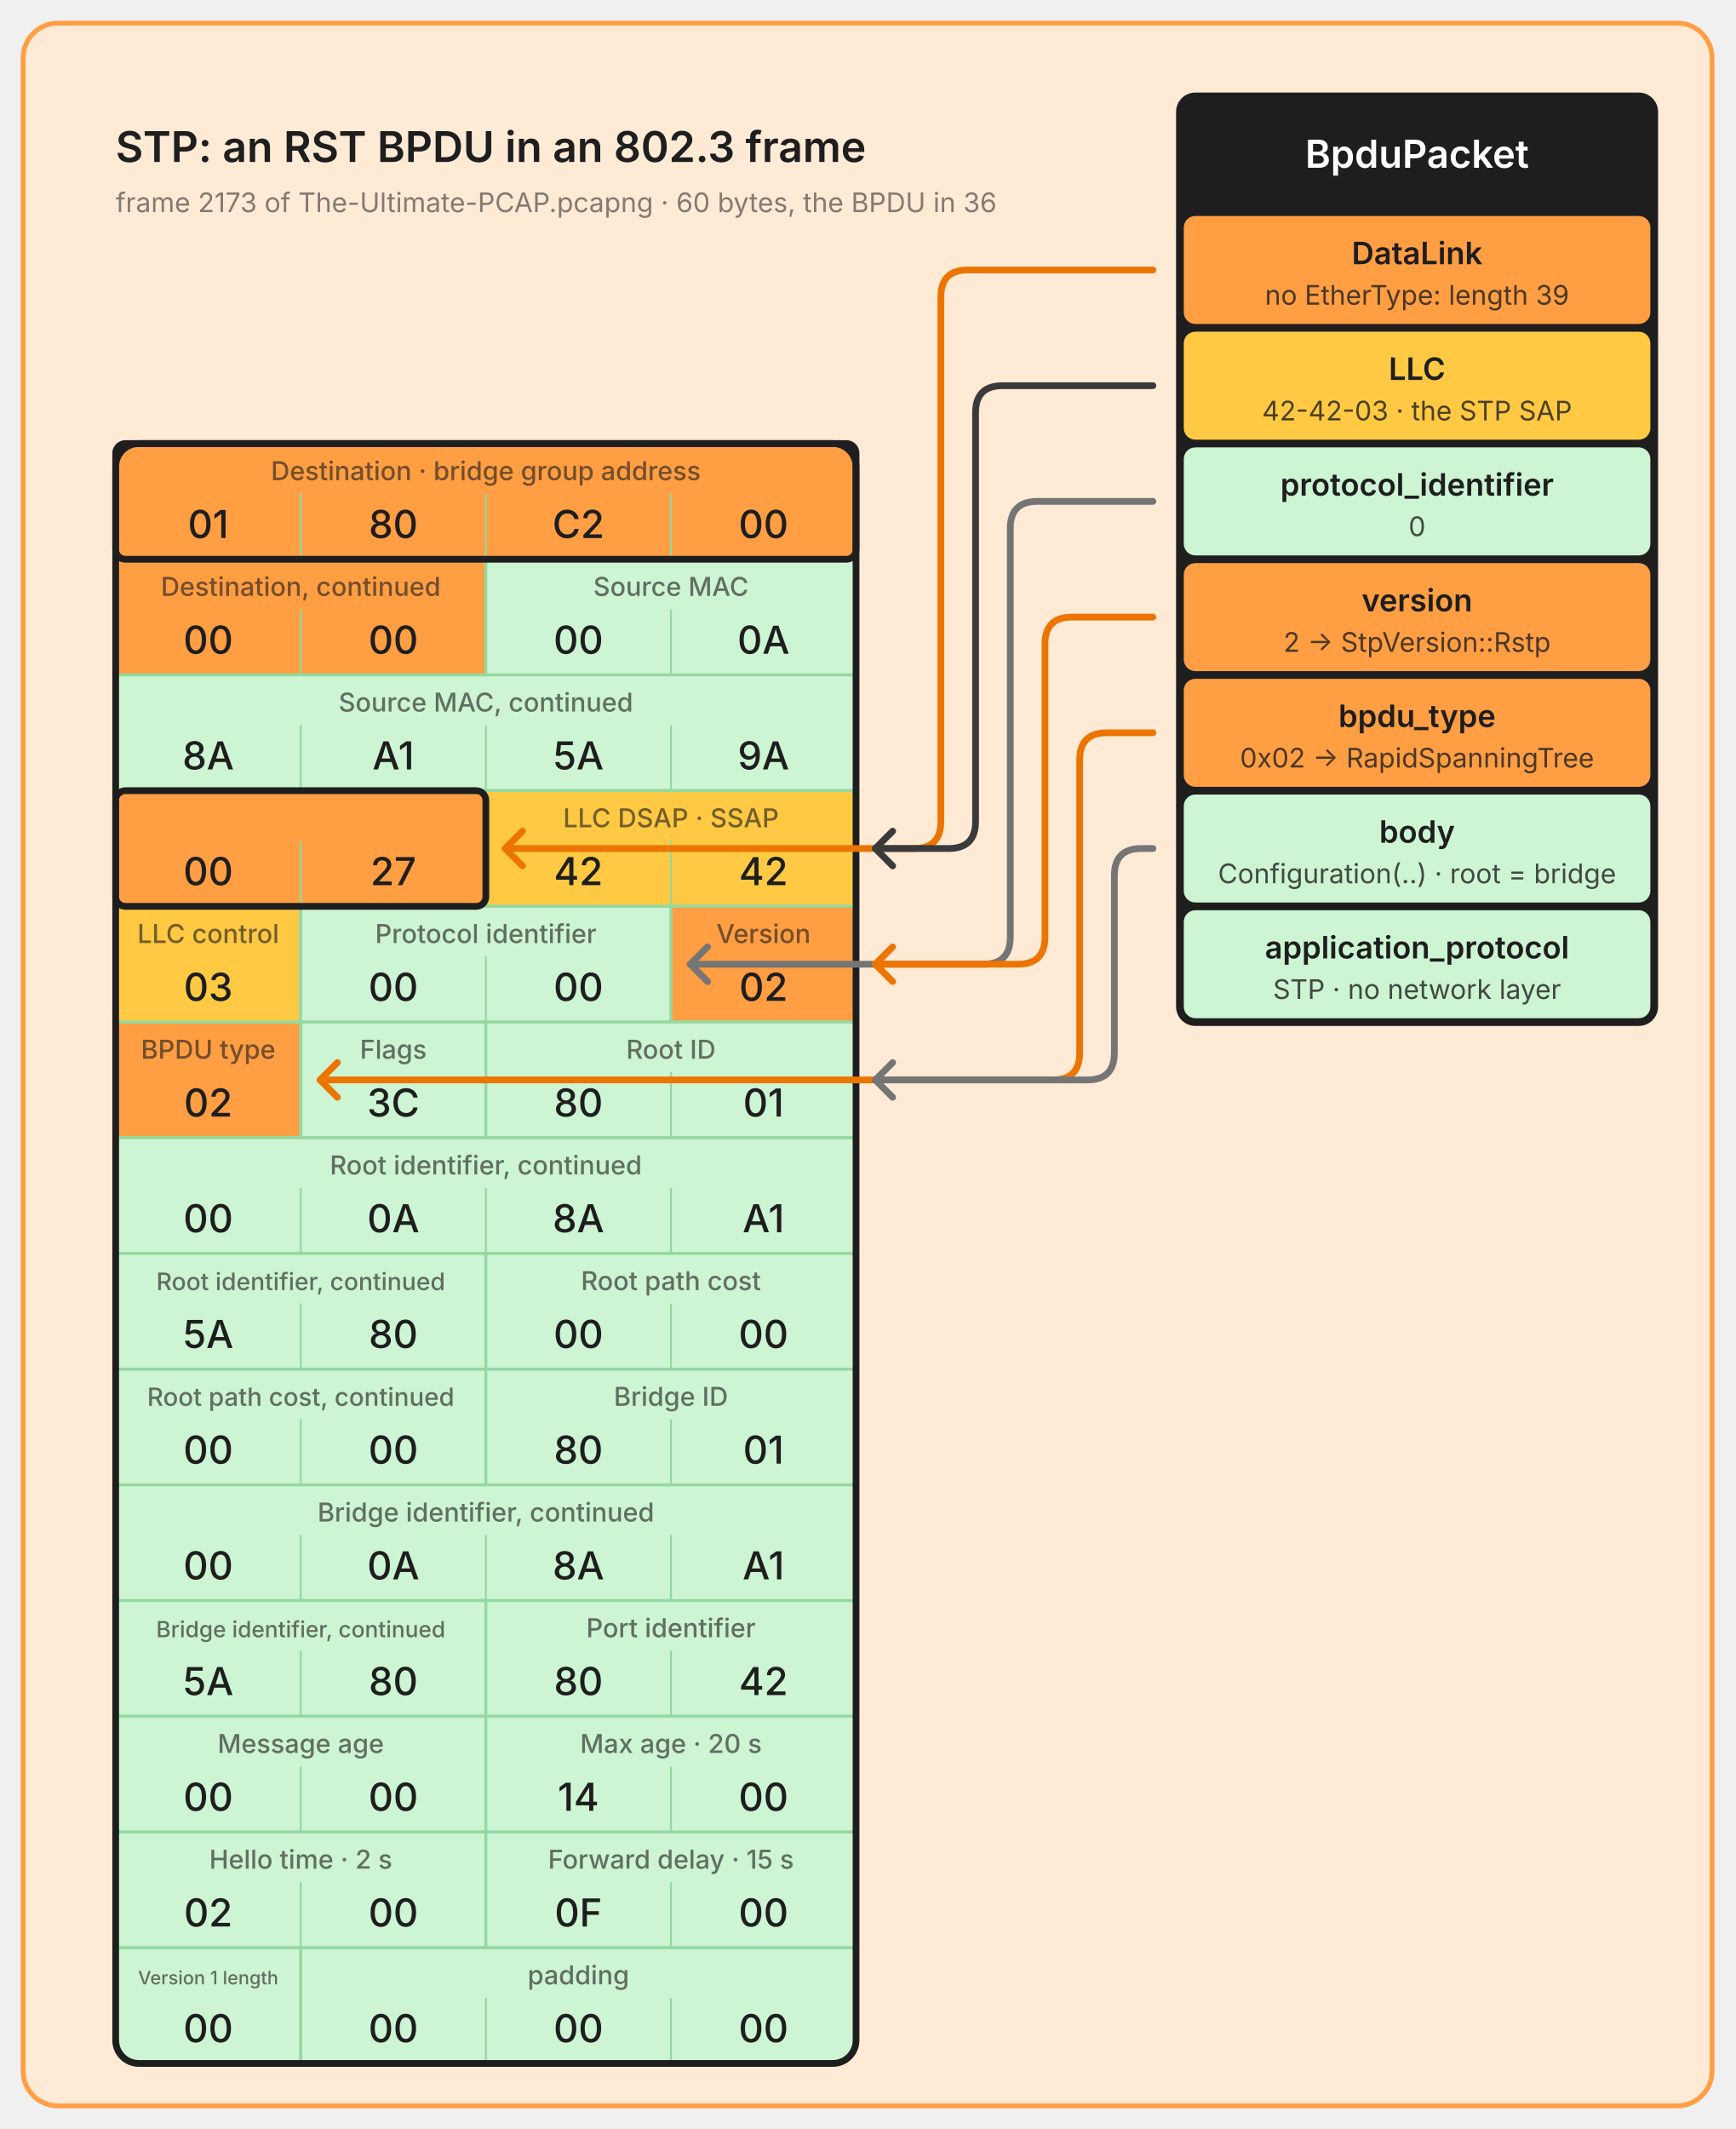
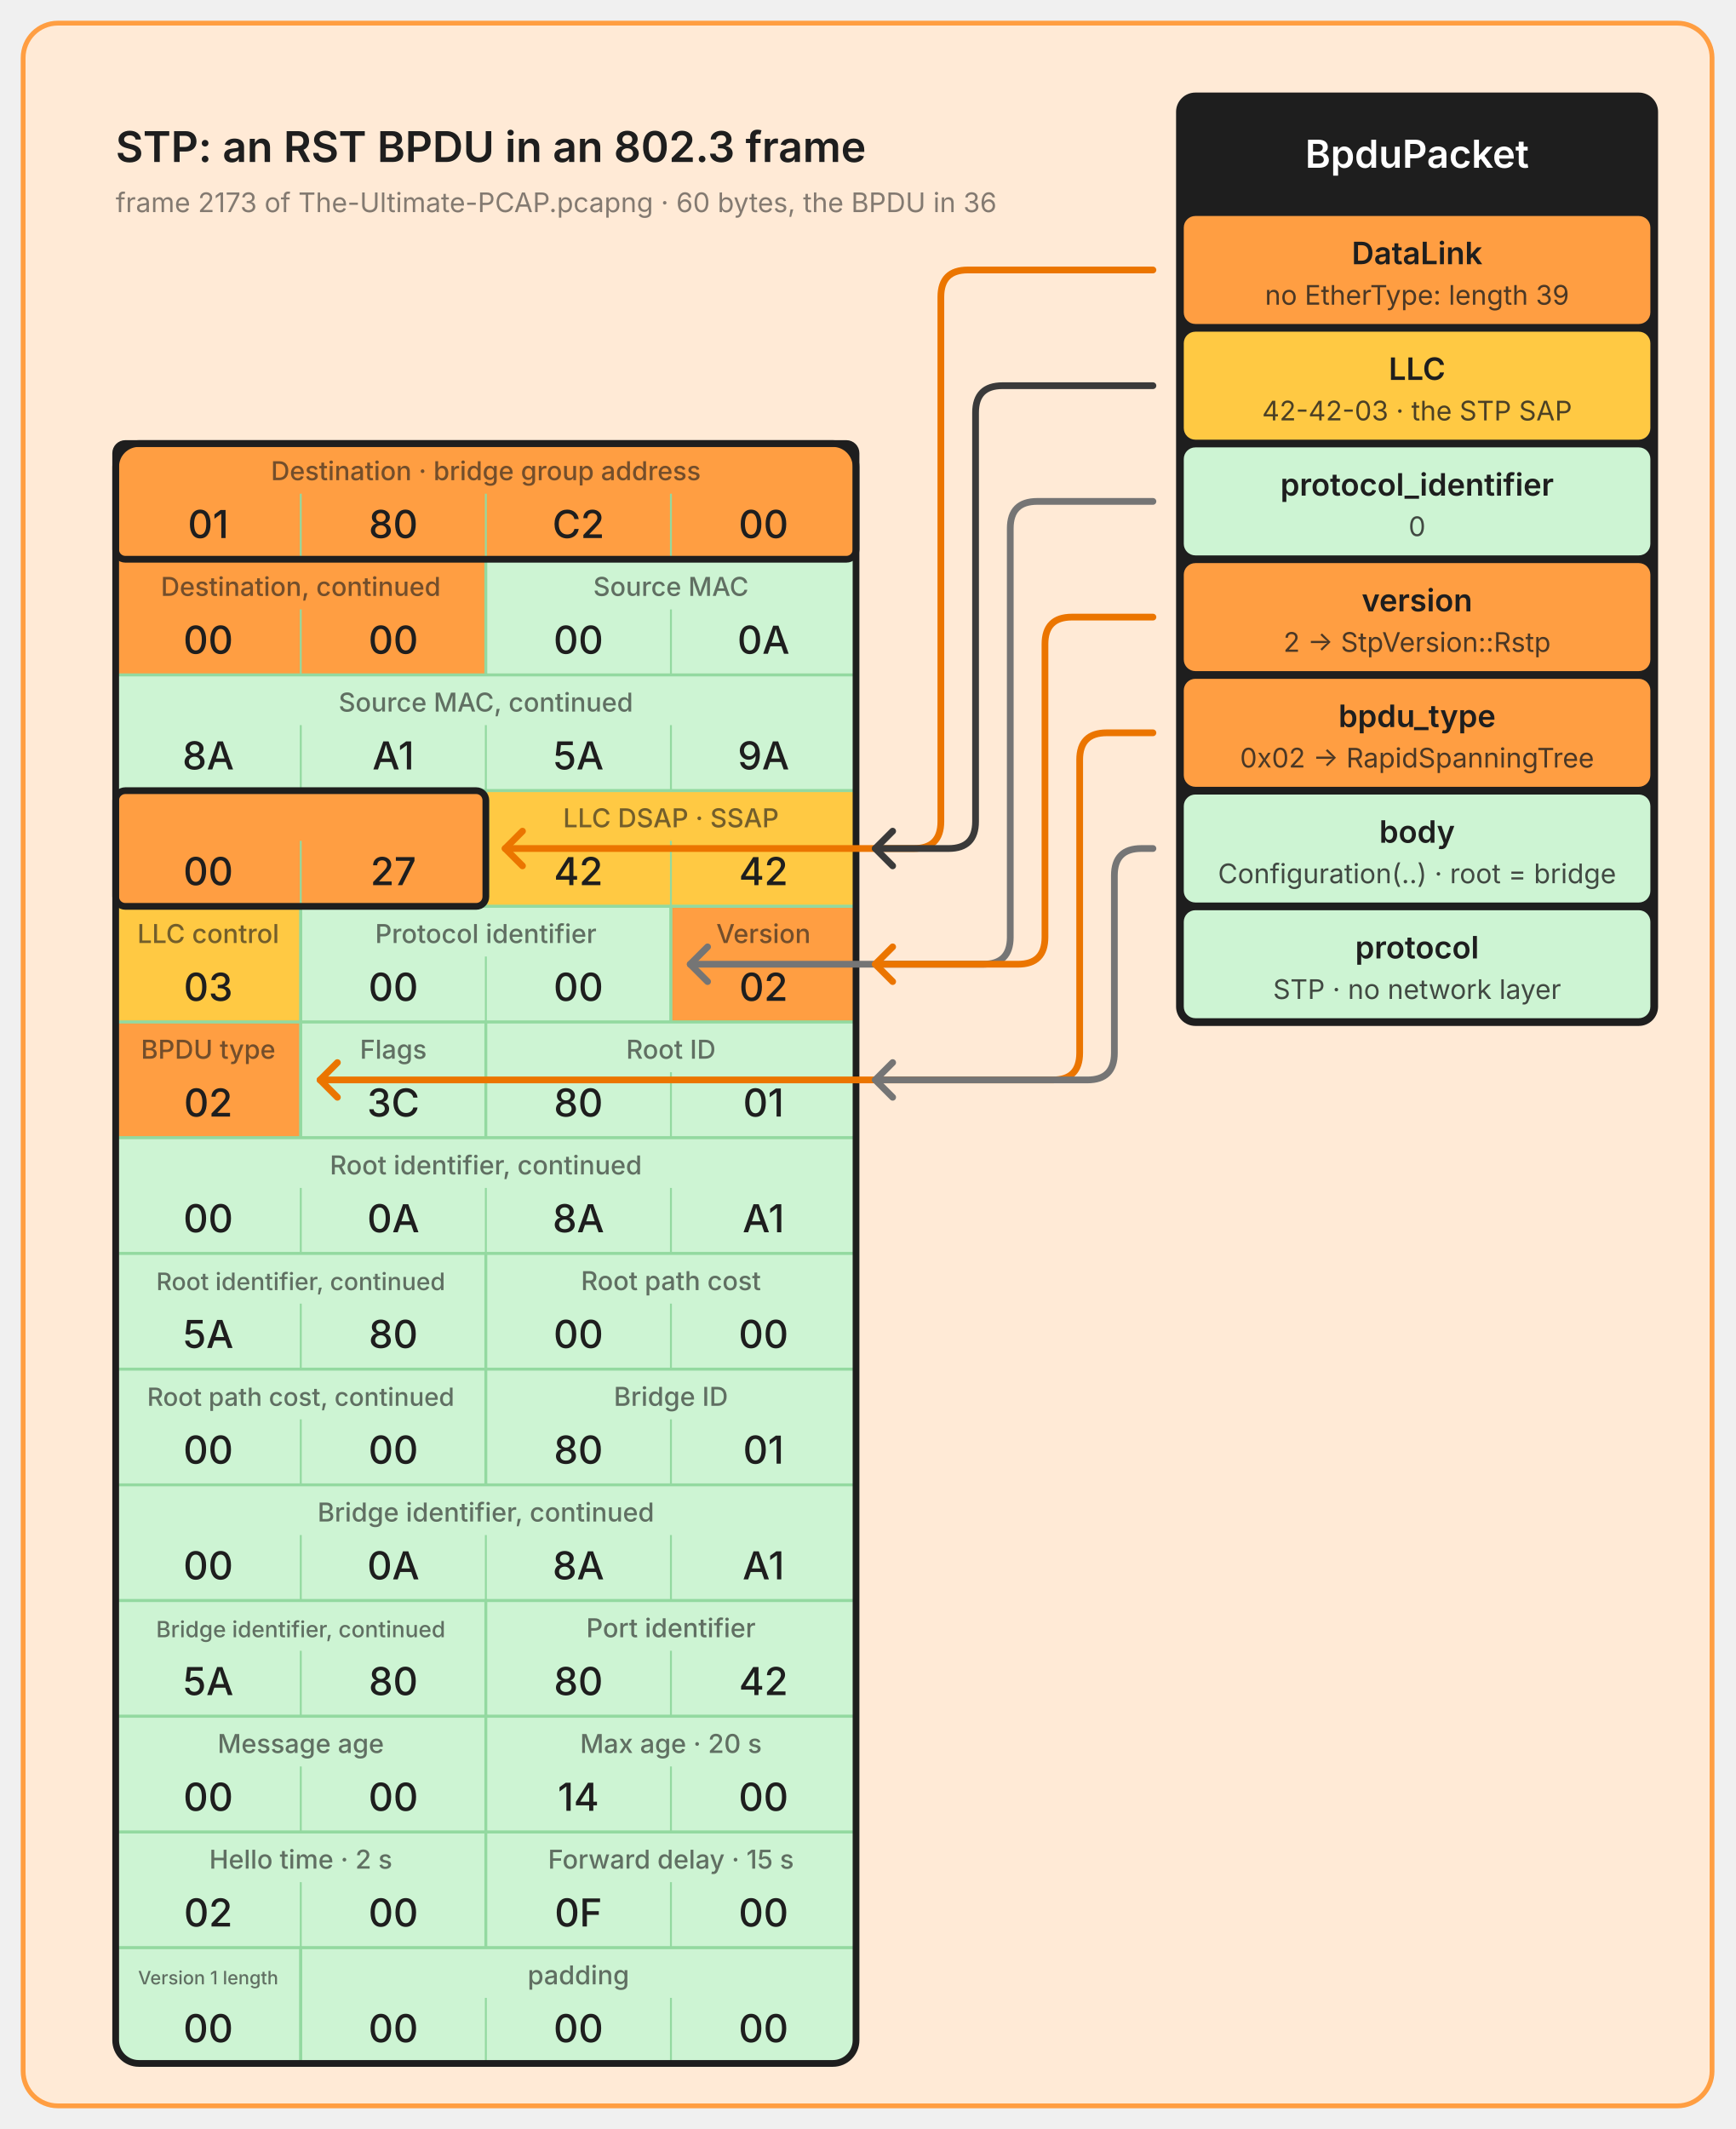
<svg xmlns="http://www.w3.org/2000/svg" viewBox="0 0 900 1104" width="900" height="1104" role="img" aria-labelledby="t d">
  <rect x="12" y="12" width="876" height="1080" rx="18" fill="#FFEAD6" stroke="#FF9E42" stroke-width="2.5" />
  <text x="60" y="84" font-family="Inter, ui-sans-serif, system-ui, -apple-system, 'Segoe UI', Roboto, Helvetica, Arial, sans-serif" font-size="22" font-weight="600" fill="#1E1E1E" text-anchor="start">STP: an RST BPDU in an 802.3 frame</text>
  <text x="60" y="110" font-family="Inter, ui-sans-serif, system-ui, -apple-system, 'Segoe UI', Roboto, Helvetica, Arial, sans-serif" font-size="14" font-weight="400" fill="#1E1E1E" fill-opacity="0.55" text-anchor="start">frame 2173 of The-Ultimate-PCAP.pcapng · 60 bytes, the BPDU in 36</text>
  <clipPath id="g">
    <rect x="60" y="230" width="384" height="840" rx="12" />
  </clipPath>
  <g clip-path="url(#g)">
    <rect x="60" y="230" width="384" height="60" fill="#FF9E42" stroke="#93D9A0" stroke-width="1.5" />
    <line x1="156" y1="256" x2="156" y2="290" stroke="#93D9A0" stroke-width="1" />
    <line x1="252" y1="256" x2="252" y2="290" stroke="#93D9A0" stroke-width="1" />
    <line x1="348" y1="256" x2="348" y2="290" stroke="#93D9A0" stroke-width="1" />
    <text x="252.0" y="249" font-family="Inter, ui-sans-serif, system-ui, -apple-system, 'Segoe UI', Roboto, Helvetica, Arial, sans-serif" font-size="13.5" font-weight="500" fill="#1E1E1E" fill-opacity="0.62" text-anchor="middle">Destination · bridge group address</text>
    <text x="108.0" y="279" font-family="Inter, ui-sans-serif, system-ui, -apple-system, 'Segoe UI', Roboto, Helvetica, Arial, sans-serif" font-size="20" font-weight="500" fill="#1E1E1E" text-anchor="middle">01</text>
    <text x="204.0" y="279" font-family="Inter, ui-sans-serif, system-ui, -apple-system, 'Segoe UI', Roboto, Helvetica, Arial, sans-serif" font-size="20" font-weight="500" fill="#1E1E1E" text-anchor="middle">80</text>
    <text x="300.0" y="279" font-family="Inter, ui-sans-serif, system-ui, -apple-system, 'Segoe UI', Roboto, Helvetica, Arial, sans-serif" font-size="20" font-weight="500" fill="#1E1E1E" text-anchor="middle">C2</text>
    <text x="396.0" y="279" font-family="Inter, ui-sans-serif, system-ui, -apple-system, 'Segoe UI', Roboto, Helvetica, Arial, sans-serif" font-size="20" font-weight="500" fill="#1E1E1E" text-anchor="middle">00</text>
    <rect x="60" y="290" width="192" height="60" fill="#FF9E42" stroke="#93D9A0" stroke-width="1.5" />
    <line x1="156" y1="316" x2="156" y2="350" stroke="#93D9A0" stroke-width="1" />
    <text x="156.0" y="309" font-family="Inter, ui-sans-serif, system-ui, -apple-system, 'Segoe UI', Roboto, Helvetica, Arial, sans-serif" font-size="13.5" font-weight="500" fill="#1E1E1E" fill-opacity="0.62" text-anchor="middle">Destination, continued</text>
    <text x="108.0" y="339" font-family="Inter, ui-sans-serif, system-ui, -apple-system, 'Segoe UI', Roboto, Helvetica, Arial, sans-serif" font-size="20" font-weight="500" fill="#1E1E1E" text-anchor="middle">00</text>
    <text x="204.0" y="339" font-family="Inter, ui-sans-serif, system-ui, -apple-system, 'Segoe UI', Roboto, Helvetica, Arial, sans-serif" font-size="20" font-weight="500" fill="#1E1E1E" text-anchor="middle">00</text>
    <rect x="252" y="290" width="192" height="60" fill="#CDF4D3" stroke="#93D9A0" stroke-width="1.5" />
    <line x1="348" y1="316" x2="348" y2="350" stroke="#93D9A0" stroke-width="1" />
    <text x="348.0" y="309" font-family="Inter, ui-sans-serif, system-ui, -apple-system, 'Segoe UI', Roboto, Helvetica, Arial, sans-serif" font-size="13.5" font-weight="500" fill="#1E1E1E" fill-opacity="0.62" text-anchor="middle">Source MAC</text>
    <text x="300.0" y="339" font-family="Inter, ui-sans-serif, system-ui, -apple-system, 'Segoe UI', Roboto, Helvetica, Arial, sans-serif" font-size="20" font-weight="500" fill="#1E1E1E" text-anchor="middle">00</text>
    <text x="396.0" y="339" font-family="Inter, ui-sans-serif, system-ui, -apple-system, 'Segoe UI', Roboto, Helvetica, Arial, sans-serif" font-size="20" font-weight="500" fill="#1E1E1E" text-anchor="middle">0A</text>
    <rect x="60" y="350" width="384" height="60" fill="#CDF4D3" stroke="#93D9A0" stroke-width="1.5" />
    <line x1="156" y1="376" x2="156" y2="410" stroke="#93D9A0" stroke-width="1" />
    <line x1="252" y1="376" x2="252" y2="410" stroke="#93D9A0" stroke-width="1" />
    <line x1="348" y1="376" x2="348" y2="410" stroke="#93D9A0" stroke-width="1" />
    <text x="252.0" y="369" font-family="Inter, ui-sans-serif, system-ui, -apple-system, 'Segoe UI', Roboto, Helvetica, Arial, sans-serif" font-size="13.5" font-weight="500" fill="#1E1E1E" fill-opacity="0.62" text-anchor="middle">Source MAC, continued</text>
    <text x="108.0" y="399" font-family="Inter, ui-sans-serif, system-ui, -apple-system, 'Segoe UI', Roboto, Helvetica, Arial, sans-serif" font-size="20" font-weight="500" fill="#1E1E1E" text-anchor="middle">8A</text>
    <text x="204.0" y="399" font-family="Inter, ui-sans-serif, system-ui, -apple-system, 'Segoe UI', Roboto, Helvetica, Arial, sans-serif" font-size="20" font-weight="500" fill="#1E1E1E" text-anchor="middle">A1</text>
    <text x="300.0" y="399" font-family="Inter, ui-sans-serif, system-ui, -apple-system, 'Segoe UI', Roboto, Helvetica, Arial, sans-serif" font-size="20" font-weight="500" fill="#1E1E1E" text-anchor="middle">5A</text>
    <text x="396.0" y="399" font-family="Inter, ui-sans-serif, system-ui, -apple-system, 'Segoe UI', Roboto, Helvetica, Arial, sans-serif" font-size="20" font-weight="500" fill="#1E1E1E" text-anchor="middle">9A</text>
    <rect x="60" y="410" width="192" height="60" fill="#FF9E42" stroke="#93D9A0" stroke-width="1.5" />
    <line x1="156" y1="436" x2="156" y2="470" stroke="#93D9A0" stroke-width="1" />
    <text x="108.0" y="459" font-family="Inter, ui-sans-serif, system-ui, -apple-system, 'Segoe UI', Roboto, Helvetica, Arial, sans-serif" font-size="20" font-weight="500" fill="#1E1E1E" text-anchor="middle">00</text>
    <text x="204.0" y="459" font-family="Inter, ui-sans-serif, system-ui, -apple-system, 'Segoe UI', Roboto, Helvetica, Arial, sans-serif" font-size="20" font-weight="500" fill="#1E1E1E" text-anchor="middle">27</text>
    <rect x="252" y="410" width="192" height="60" fill="#FFC943" stroke="#93D9A0" stroke-width="1.5" />
    <line x1="348" y1="436" x2="348" y2="470" stroke="#93D9A0" stroke-width="1" />
    <text x="348.0" y="429" font-family="Inter, ui-sans-serif, system-ui, -apple-system, 'Segoe UI', Roboto, Helvetica, Arial, sans-serif" font-size="13.5" font-weight="500" fill="#1E1E1E" fill-opacity="0.62" text-anchor="middle">LLC DSAP · SSAP</text>
    <text x="300.0" y="459" font-family="Inter, ui-sans-serif, system-ui, -apple-system, 'Segoe UI', Roboto, Helvetica, Arial, sans-serif" font-size="20" font-weight="500" fill="#1E1E1E" text-anchor="middle">42</text>
    <text x="396.0" y="459" font-family="Inter, ui-sans-serif, system-ui, -apple-system, 'Segoe UI', Roboto, Helvetica, Arial, sans-serif" font-size="20" font-weight="500" fill="#1E1E1E" text-anchor="middle">42</text>
    <rect x="60" y="470" width="96" height="60" fill="#FFC943" stroke="#93D9A0" stroke-width="1.5" />
    <text x="108.0" y="489" font-family="Inter, ui-sans-serif, system-ui, -apple-system, 'Segoe UI', Roboto, Helvetica, Arial, sans-serif" font-size="13.5" font-weight="500" fill="#1E1E1E" fill-opacity="0.62" text-anchor="middle">LLC control</text>
    <text x="108.0" y="519" font-family="Inter, ui-sans-serif, system-ui, -apple-system, 'Segoe UI', Roboto, Helvetica, Arial, sans-serif" font-size="20" font-weight="500" fill="#1E1E1E" text-anchor="middle">03</text>
    <rect x="156" y="470" width="192" height="60" fill="#CDF4D3" stroke="#93D9A0" stroke-width="1.5" />
    <line x1="252" y1="496" x2="252" y2="530" stroke="#93D9A0" stroke-width="1" />
    <text x="252.0" y="489" font-family="Inter, ui-sans-serif, system-ui, -apple-system, 'Segoe UI', Roboto, Helvetica, Arial, sans-serif" font-size="13.5" font-weight="500" fill="#1E1E1E" fill-opacity="0.62" text-anchor="middle">Protocol identifier</text>
    <text x="204.0" y="519" font-family="Inter, ui-sans-serif, system-ui, -apple-system, 'Segoe UI', Roboto, Helvetica, Arial, sans-serif" font-size="20" font-weight="500" fill="#1E1E1E" text-anchor="middle">00</text>
    <text x="300.0" y="519" font-family="Inter, ui-sans-serif, system-ui, -apple-system, 'Segoe UI', Roboto, Helvetica, Arial, sans-serif" font-size="20" font-weight="500" fill="#1E1E1E" text-anchor="middle">00</text>
    <rect x="348" y="470" width="96" height="60" fill="#FF9E42" stroke="#93D9A0" stroke-width="1.5" />
    <text x="396.0" y="489" font-family="Inter, ui-sans-serif, system-ui, -apple-system, 'Segoe UI', Roboto, Helvetica, Arial, sans-serif" font-size="13.5" font-weight="500" fill="#1E1E1E" fill-opacity="0.62" text-anchor="middle">Version</text>
    <text x="396.0" y="519" font-family="Inter, ui-sans-serif, system-ui, -apple-system, 'Segoe UI', Roboto, Helvetica, Arial, sans-serif" font-size="20" font-weight="500" fill="#1E1E1E" text-anchor="middle">02</text>
    <rect x="60" y="530" width="96" height="60" fill="#FF9E42" stroke="#93D9A0" stroke-width="1.5" />
    <text x="108.0" y="549" font-family="Inter, ui-sans-serif, system-ui, -apple-system, 'Segoe UI', Roboto, Helvetica, Arial, sans-serif" font-size="13.5" font-weight="500" fill="#1E1E1E" fill-opacity="0.62" text-anchor="middle">BPDU type</text>
    <text x="108.0" y="579" font-family="Inter, ui-sans-serif, system-ui, -apple-system, 'Segoe UI', Roboto, Helvetica, Arial, sans-serif" font-size="20" font-weight="500" fill="#1E1E1E" text-anchor="middle">02</text>
    <rect x="156" y="530" width="96" height="60" fill="#CDF4D3" stroke="#93D9A0" stroke-width="1.5" />
    <text x="204.0" y="549" font-family="Inter, ui-sans-serif, system-ui, -apple-system, 'Segoe UI', Roboto, Helvetica, Arial, sans-serif" font-size="13.5" font-weight="500" fill="#1E1E1E" fill-opacity="0.62" text-anchor="middle">Flags</text>
    <text x="204.0" y="579" font-family="Inter, ui-sans-serif, system-ui, -apple-system, 'Segoe UI', Roboto, Helvetica, Arial, sans-serif" font-size="20" font-weight="500" fill="#1E1E1E" text-anchor="middle">3C</text>
    <rect x="252" y="530" width="192" height="60" fill="#CDF4D3" stroke="#93D9A0" stroke-width="1.5" />
    <line x1="348" y1="556" x2="348" y2="590" stroke="#93D9A0" stroke-width="1" />
    <text x="348.0" y="549" font-family="Inter, ui-sans-serif, system-ui, -apple-system, 'Segoe UI', Roboto, Helvetica, Arial, sans-serif" font-size="13.5" font-weight="500" fill="#1E1E1E" fill-opacity="0.62" text-anchor="middle">Root ID</text>
    <text x="300.0" y="579" font-family="Inter, ui-sans-serif, system-ui, -apple-system, 'Segoe UI', Roboto, Helvetica, Arial, sans-serif" font-size="20" font-weight="500" fill="#1E1E1E" text-anchor="middle">80</text>
    <text x="396.0" y="579" font-family="Inter, ui-sans-serif, system-ui, -apple-system, 'Segoe UI', Roboto, Helvetica, Arial, sans-serif" font-size="20" font-weight="500" fill="#1E1E1E" text-anchor="middle">01</text>
    <rect x="60" y="590" width="384" height="60" fill="#CDF4D3" stroke="#93D9A0" stroke-width="1.5" />
    <line x1="156" y1="616" x2="156" y2="650" stroke="#93D9A0" stroke-width="1" />
    <line x1="252" y1="616" x2="252" y2="650" stroke="#93D9A0" stroke-width="1" />
    <line x1="348" y1="616" x2="348" y2="650" stroke="#93D9A0" stroke-width="1" />
    <text x="252.0" y="609" font-family="Inter, ui-sans-serif, system-ui, -apple-system, 'Segoe UI', Roboto, Helvetica, Arial, sans-serif" font-size="13.5" font-weight="500" fill="#1E1E1E" fill-opacity="0.62" text-anchor="middle">Root identifier, continued</text>
    <text x="108.0" y="639" font-family="Inter, ui-sans-serif, system-ui, -apple-system, 'Segoe UI', Roboto, Helvetica, Arial, sans-serif" font-size="20" font-weight="500" fill="#1E1E1E" text-anchor="middle">00</text>
    <text x="204.0" y="639" font-family="Inter, ui-sans-serif, system-ui, -apple-system, 'Segoe UI', Roboto, Helvetica, Arial, sans-serif" font-size="20" font-weight="500" fill="#1E1E1E" text-anchor="middle">0A</text>
    <text x="300.0" y="639" font-family="Inter, ui-sans-serif, system-ui, -apple-system, 'Segoe UI', Roboto, Helvetica, Arial, sans-serif" font-size="20" font-weight="500" fill="#1E1E1E" text-anchor="middle">8A</text>
    <text x="396.0" y="639" font-family="Inter, ui-sans-serif, system-ui, -apple-system, 'Segoe UI', Roboto, Helvetica, Arial, sans-serif" font-size="20" font-weight="500" fill="#1E1E1E" text-anchor="middle">A1</text>
    <rect x="60" y="650" width="192" height="60" fill="#CDF4D3" stroke="#93D9A0" stroke-width="1.5" />
    <line x1="156" y1="676" x2="156" y2="710" stroke="#93D9A0" stroke-width="1" />
    <text x="156.0" y="669" font-family="Inter, ui-sans-serif, system-ui, -apple-system, 'Segoe UI', Roboto, Helvetica, Arial, sans-serif" font-size="12.5" font-weight="500" fill="#1E1E1E" fill-opacity="0.62" text-anchor="middle">Root identifier, continued</text>
    <text x="108.0" y="699" font-family="Inter, ui-sans-serif, system-ui, -apple-system, 'Segoe UI', Roboto, Helvetica, Arial, sans-serif" font-size="20" font-weight="500" fill="#1E1E1E" text-anchor="middle">5A</text>
    <text x="204.0" y="699" font-family="Inter, ui-sans-serif, system-ui, -apple-system, 'Segoe UI', Roboto, Helvetica, Arial, sans-serif" font-size="20" font-weight="500" fill="#1E1E1E" text-anchor="middle">80</text>
    <rect x="252" y="650" width="192" height="60" fill="#CDF4D3" stroke="#93D9A0" stroke-width="1.5" />
    <line x1="348" y1="676" x2="348" y2="710" stroke="#93D9A0" stroke-width="1" />
    <text x="348.0" y="669" font-family="Inter, ui-sans-serif, system-ui, -apple-system, 'Segoe UI', Roboto, Helvetica, Arial, sans-serif" font-size="13.5" font-weight="500" fill="#1E1E1E" fill-opacity="0.62" text-anchor="middle">Root path cost</text>
    <text x="300.0" y="699" font-family="Inter, ui-sans-serif, system-ui, -apple-system, 'Segoe UI', Roboto, Helvetica, Arial, sans-serif" font-size="20" font-weight="500" fill="#1E1E1E" text-anchor="middle">00</text>
    <text x="396.0" y="699" font-family="Inter, ui-sans-serif, system-ui, -apple-system, 'Segoe UI', Roboto, Helvetica, Arial, sans-serif" font-size="20" font-weight="500" fill="#1E1E1E" text-anchor="middle">00</text>
    <rect x="60" y="710" width="192" height="60" fill="#CDF4D3" stroke="#93D9A0" stroke-width="1.5" />
    <line x1="156" y1="736" x2="156" y2="770" stroke="#93D9A0" stroke-width="1" />
    <text x="156.0" y="729" font-family="Inter, ui-sans-serif, system-ui, -apple-system, 'Segoe UI', Roboto, Helvetica, Arial, sans-serif" font-size="13.0" font-weight="500" fill="#1E1E1E" fill-opacity="0.62" text-anchor="middle">Root path cost, continued</text>
    <text x="108.0" y="759" font-family="Inter, ui-sans-serif, system-ui, -apple-system, 'Segoe UI', Roboto, Helvetica, Arial, sans-serif" font-size="20" font-weight="500" fill="#1E1E1E" text-anchor="middle">00</text>
    <text x="204.0" y="759" font-family="Inter, ui-sans-serif, system-ui, -apple-system, 'Segoe UI', Roboto, Helvetica, Arial, sans-serif" font-size="20" font-weight="500" fill="#1E1E1E" text-anchor="middle">00</text>
    <rect x="252" y="710" width="192" height="60" fill="#CDF4D3" stroke="#93D9A0" stroke-width="1.5" />
    <line x1="348" y1="736" x2="348" y2="770" stroke="#93D9A0" stroke-width="1" />
    <text x="348.0" y="729" font-family="Inter, ui-sans-serif, system-ui, -apple-system, 'Segoe UI', Roboto, Helvetica, Arial, sans-serif" font-size="13.5" font-weight="500" fill="#1E1E1E" fill-opacity="0.62" text-anchor="middle">Bridge ID</text>
    <text x="300.0" y="759" font-family="Inter, ui-sans-serif, system-ui, -apple-system, 'Segoe UI', Roboto, Helvetica, Arial, sans-serif" font-size="20" font-weight="500" fill="#1E1E1E" text-anchor="middle">80</text>
    <text x="396.0" y="759" font-family="Inter, ui-sans-serif, system-ui, -apple-system, 'Segoe UI', Roboto, Helvetica, Arial, sans-serif" font-size="20" font-weight="500" fill="#1E1E1E" text-anchor="middle">01</text>
    <rect x="60" y="770" width="384" height="60" fill="#CDF4D3" stroke="#93D9A0" stroke-width="1.5" />
    <line x1="156" y1="796" x2="156" y2="830" stroke="#93D9A0" stroke-width="1" />
    <line x1="252" y1="796" x2="252" y2="830" stroke="#93D9A0" stroke-width="1" />
    <line x1="348" y1="796" x2="348" y2="830" stroke="#93D9A0" stroke-width="1" />
    <text x="252.0" y="789" font-family="Inter, ui-sans-serif, system-ui, -apple-system, 'Segoe UI', Roboto, Helvetica, Arial, sans-serif" font-size="13.5" font-weight="500" fill="#1E1E1E" fill-opacity="0.62" text-anchor="middle">Bridge identifier, continued</text>
    <text x="108.0" y="819" font-family="Inter, ui-sans-serif, system-ui, -apple-system, 'Segoe UI', Roboto, Helvetica, Arial, sans-serif" font-size="20" font-weight="500" fill="#1E1E1E" text-anchor="middle">00</text>
    <text x="204.0" y="819" font-family="Inter, ui-sans-serif, system-ui, -apple-system, 'Segoe UI', Roboto, Helvetica, Arial, sans-serif" font-size="20" font-weight="500" fill="#1E1E1E" text-anchor="middle">0A</text>
    <text x="300.0" y="819" font-family="Inter, ui-sans-serif, system-ui, -apple-system, 'Segoe UI', Roboto, Helvetica, Arial, sans-serif" font-size="20" font-weight="500" fill="#1E1E1E" text-anchor="middle">8A</text>
    <text x="396.0" y="819" font-family="Inter, ui-sans-serif, system-ui, -apple-system, 'Segoe UI', Roboto, Helvetica, Arial, sans-serif" font-size="20" font-weight="500" fill="#1E1E1E" text-anchor="middle">A1</text>
    <rect x="60" y="830" width="192" height="60" fill="#CDF4D3" stroke="#93D9A0" stroke-width="1.5" />
    <line x1="156" y1="856" x2="156" y2="890" stroke="#93D9A0" stroke-width="1" />
    <text x="156.0" y="849" font-family="Inter, ui-sans-serif, system-ui, -apple-system, 'Segoe UI', Roboto, Helvetica, Arial, sans-serif" font-size="11.6" font-weight="500" fill="#1E1E1E" fill-opacity="0.62" text-anchor="middle">Bridge identifier, continued</text>
    <text x="108.0" y="879" font-family="Inter, ui-sans-serif, system-ui, -apple-system, 'Segoe UI', Roboto, Helvetica, Arial, sans-serif" font-size="20" font-weight="500" fill="#1E1E1E" text-anchor="middle">5A</text>
    <text x="204.0" y="879" font-family="Inter, ui-sans-serif, system-ui, -apple-system, 'Segoe UI', Roboto, Helvetica, Arial, sans-serif" font-size="20" font-weight="500" fill="#1E1E1E" text-anchor="middle">80</text>
    <rect x="252" y="830" width="192" height="60" fill="#CDF4D3" stroke="#93D9A0" stroke-width="1.5" />
    <line x1="348" y1="856" x2="348" y2="890" stroke="#93D9A0" stroke-width="1" />
    <text x="348.0" y="849" font-family="Inter, ui-sans-serif, system-ui, -apple-system, 'Segoe UI', Roboto, Helvetica, Arial, sans-serif" font-size="13.5" font-weight="500" fill="#1E1E1E" fill-opacity="0.62" text-anchor="middle">Port identifier</text>
    <text x="300.0" y="879" font-family="Inter, ui-sans-serif, system-ui, -apple-system, 'Segoe UI', Roboto, Helvetica, Arial, sans-serif" font-size="20" font-weight="500" fill="#1E1E1E" text-anchor="middle">80</text>
    <text x="396.0" y="879" font-family="Inter, ui-sans-serif, system-ui, -apple-system, 'Segoe UI', Roboto, Helvetica, Arial, sans-serif" font-size="20" font-weight="500" fill="#1E1E1E" text-anchor="middle">42</text>
    <rect x="60" y="890" width="192" height="60" fill="#CDF4D3" stroke="#93D9A0" stroke-width="1.5" />
    <line x1="156" y1="916" x2="156" y2="950" stroke="#93D9A0" stroke-width="1" />
    <text x="156.0" y="909" font-family="Inter, ui-sans-serif, system-ui, -apple-system, 'Segoe UI', Roboto, Helvetica, Arial, sans-serif" font-size="13.5" font-weight="500" fill="#1E1E1E" fill-opacity="0.62" text-anchor="middle">Message age</text>
    <text x="108.0" y="939" font-family="Inter, ui-sans-serif, system-ui, -apple-system, 'Segoe UI', Roboto, Helvetica, Arial, sans-serif" font-size="20" font-weight="500" fill="#1E1E1E" text-anchor="middle">00</text>
    <text x="204.0" y="939" font-family="Inter, ui-sans-serif, system-ui, -apple-system, 'Segoe UI', Roboto, Helvetica, Arial, sans-serif" font-size="20" font-weight="500" fill="#1E1E1E" text-anchor="middle">00</text>
    <rect x="252" y="890" width="192" height="60" fill="#CDF4D3" stroke="#93D9A0" stroke-width="1.5" />
    <line x1="348" y1="916" x2="348" y2="950" stroke="#93D9A0" stroke-width="1" />
    <text x="348.0" y="909" font-family="Inter, ui-sans-serif, system-ui, -apple-system, 'Segoe UI', Roboto, Helvetica, Arial, sans-serif" font-size="13.5" font-weight="500" fill="#1E1E1E" fill-opacity="0.62" text-anchor="middle">Max age · 20 s</text>
    <text x="300.0" y="939" font-family="Inter, ui-sans-serif, system-ui, -apple-system, 'Segoe UI', Roboto, Helvetica, Arial, sans-serif" font-size="20" font-weight="500" fill="#1E1E1E" text-anchor="middle">14</text>
    <text x="396.0" y="939" font-family="Inter, ui-sans-serif, system-ui, -apple-system, 'Segoe UI', Roboto, Helvetica, Arial, sans-serif" font-size="20" font-weight="500" fill="#1E1E1E" text-anchor="middle">00</text>
    <rect x="60" y="950" width="192" height="60" fill="#CDF4D3" stroke="#93D9A0" stroke-width="1.5" />
    <line x1="156" y1="976" x2="156" y2="1010" stroke="#93D9A0" stroke-width="1" />
    <text x="156.0" y="969" font-family="Inter, ui-sans-serif, system-ui, -apple-system, 'Segoe UI', Roboto, Helvetica, Arial, sans-serif" font-size="13.5" font-weight="500" fill="#1E1E1E" fill-opacity="0.62" text-anchor="middle">Hello time · 2 s</text>
    <text x="108.0" y="999" font-family="Inter, ui-sans-serif, system-ui, -apple-system, 'Segoe UI', Roboto, Helvetica, Arial, sans-serif" font-size="20" font-weight="500" fill="#1E1E1E" text-anchor="middle">02</text>
    <text x="204.0" y="999" font-family="Inter, ui-sans-serif, system-ui, -apple-system, 'Segoe UI', Roboto, Helvetica, Arial, sans-serif" font-size="20" font-weight="500" fill="#1E1E1E" text-anchor="middle">00</text>
    <rect x="252" y="950" width="192" height="60" fill="#CDF4D3" stroke="#93D9A0" stroke-width="1.5" />
    <line x1="348" y1="976" x2="348" y2="1010" stroke="#93D9A0" stroke-width="1" />
    <text x="348.0" y="969" font-family="Inter, ui-sans-serif, system-ui, -apple-system, 'Segoe UI', Roboto, Helvetica, Arial, sans-serif" font-size="13.5" font-weight="500" fill="#1E1E1E" fill-opacity="0.62" text-anchor="middle">Forward delay · 15 s</text>
    <text x="300.0" y="999" font-family="Inter, ui-sans-serif, system-ui, -apple-system, 'Segoe UI', Roboto, Helvetica, Arial, sans-serif" font-size="20" font-weight="500" fill="#1E1E1E" text-anchor="middle">0F</text>
    <text x="396.0" y="999" font-family="Inter, ui-sans-serif, system-ui, -apple-system, 'Segoe UI', Roboto, Helvetica, Arial, sans-serif" font-size="20" font-weight="500" fill="#1E1E1E" text-anchor="middle">00</text>
    <rect x="60" y="1010" width="96" height="60" fill="#CDF4D3" stroke="#93D9A0" stroke-width="1.5" />
    <text x="108.0" y="1029" font-family="Inter, ui-sans-serif, system-ui, -apple-system, 'Segoe UI', Roboto, Helvetica, Arial, sans-serif" font-size="9.6" font-weight="500" fill="#1E1E1E" fill-opacity="0.62" text-anchor="middle">Version 1 length</text>
    <text x="108.0" y="1059" font-family="Inter, ui-sans-serif, system-ui, -apple-system, 'Segoe UI', Roboto, Helvetica, Arial, sans-serif" font-size="20" font-weight="500" fill="#1E1E1E" text-anchor="middle">00</text>
    <rect x="156" y="1010" width="288" height="60" fill="#CDF4D3" stroke="#93D9A0" stroke-width="1.5" />
    <line x1="252" y1="1036" x2="252" y2="1070" stroke="#93D9A0" stroke-width="1" />
    <line x1="348" y1="1036" x2="348" y2="1070" stroke="#93D9A0" stroke-width="1" />
    <text x="300.0" y="1029" font-family="Inter, ui-sans-serif, system-ui, -apple-system, 'Segoe UI', Roboto, Helvetica, Arial, sans-serif" font-size="13.5" font-weight="500" fill="#1E1E1E" fill-opacity="0.62" text-anchor="middle">padding</text>
    <text x="204.0" y="1059" font-family="Inter, ui-sans-serif, system-ui, -apple-system, 'Segoe UI', Roboto, Helvetica, Arial, sans-serif" font-size="20" font-weight="500" fill="#1E1E1E" text-anchor="middle">00</text>
    <text x="300.0" y="1059" font-family="Inter, ui-sans-serif, system-ui, -apple-system, 'Segoe UI', Roboto, Helvetica, Arial, sans-serif" font-size="20" font-weight="500" fill="#1E1E1E" text-anchor="middle">00</text>
    <text x="396.0" y="1059" font-family="Inter, ui-sans-serif, system-ui, -apple-system, 'Segoe UI', Roboto, Helvetica, Arial, sans-serif" font-size="20" font-weight="500" fill="#1E1E1E" text-anchor="middle">00</text>
  </g>
  <rect x="60" y="230" width="384" height="840" rx="12" fill="none" stroke="#1E1E1E" stroke-width="3.5" />
  <rect x="60" y="230" width="384" height="60" rx="5" fill="none" stroke="#1E1E1E" stroke-width="3.5" />
  <rect x="60" y="410" width="192" height="60" rx="5" fill="none" stroke="#1E1E1E" stroke-width="3.5" />
  <rect x="610" y="48" width="250" height="484" rx="10" fill="#1E1E1E" />
  <text x="735.0" y="87" font-family="Inter, ui-sans-serif, system-ui, -apple-system, 'Segoe UI', Roboto, Helvetica, Arial, sans-serif" font-size="20" font-weight="600" fill="#FFFFFF" text-anchor="middle">BpduPacket</text>
  <rect x="614" y="112" width="242" height="56" rx="6" fill="#FF9E42" />
  <text x="735.0" y="137" font-family="Inter, ui-sans-serif, system-ui, -apple-system, 'Segoe UI', Roboto, Helvetica, Arial, sans-serif" font-size="16" font-weight="600" fill="#1E1E1E" text-anchor="middle">DataLink</text>
  <text x="735.0" y="158" font-family="Inter, ui-sans-serif, system-ui, -apple-system, 'Segoe UI', Roboto, Helvetica, Arial, sans-serif" font-size="14" font-weight="400" fill="#1E1E1E" fill-opacity="0.8" text-anchor="middle">no EtherType: length 39</text>
  <rect x="614" y="172" width="242" height="56" rx="6" fill="#FFC943" />
  <text x="735.0" y="197" font-family="Inter, ui-sans-serif, system-ui, -apple-system, 'Segoe UI', Roboto, Helvetica, Arial, sans-serif" font-size="16" font-weight="600" fill="#1E1E1E" text-anchor="middle">LLC</text>
  <text x="735.0" y="218" font-family="Inter, ui-sans-serif, system-ui, -apple-system, 'Segoe UI', Roboto, Helvetica, Arial, sans-serif" font-size="14" font-weight="400" fill="#1E1E1E" fill-opacity="0.8" text-anchor="middle">42-42-03 · the STP SAP</text>
  <rect x="614" y="232" width="242" height="56" rx="6" fill="#CDF4D3" />
  <text x="735.0" y="257" font-family="Inter, ui-sans-serif, system-ui, -apple-system, 'Segoe UI', Roboto, Helvetica, Arial, sans-serif" font-size="16" font-weight="600" fill="#1E1E1E" text-anchor="middle">protocol_identifier</text>
  <text x="735.0" y="278" font-family="Inter, ui-sans-serif, system-ui, -apple-system, 'Segoe UI', Roboto, Helvetica, Arial, sans-serif" font-size="14" font-weight="400" fill="#1E1E1E" fill-opacity="0.8" text-anchor="middle">0</text>
  <rect x="614" y="292" width="242" height="56" rx="6" fill="#FF9E42" />
  <text x="735.0" y="317" font-family="Inter, ui-sans-serif, system-ui, -apple-system, 'Segoe UI', Roboto, Helvetica, Arial, sans-serif" font-size="16" font-weight="600" fill="#1E1E1E" text-anchor="middle">version</text>
  <text x="735.0" y="338" font-family="Inter, ui-sans-serif, system-ui, -apple-system, 'Segoe UI', Roboto, Helvetica, Arial, sans-serif" font-size="14" font-weight="400" fill="#1E1E1E" fill-opacity="0.8" text-anchor="middle">2 → StpVersion::Rstp</text>
  <rect x="614" y="352" width="242" height="56" rx="6" fill="#FF9E42" />
  <text x="735.0" y="377" font-family="Inter, ui-sans-serif, system-ui, -apple-system, 'Segoe UI', Roboto, Helvetica, Arial, sans-serif" font-size="16" font-weight="600" fill="#1E1E1E" text-anchor="middle">bpdu_type</text>
  <text x="735.0" y="398" font-family="Inter, ui-sans-serif, system-ui, -apple-system, 'Segoe UI', Roboto, Helvetica, Arial, sans-serif" font-size="14" font-weight="400" fill="#1E1E1E" fill-opacity="0.8" text-anchor="middle">0x02 → RapidSpanningTree</text>
  <rect x="614" y="412" width="242" height="56" rx="6" fill="#CDF4D3" />
  <text x="735.0" y="437" font-family="Inter, ui-sans-serif, system-ui, -apple-system, 'Segoe UI', Roboto, Helvetica, Arial, sans-serif" font-size="16" font-weight="600" fill="#1E1E1E" text-anchor="middle">body</text>
  <text x="735.0" y="458" font-family="Inter, ui-sans-serif, system-ui, -apple-system, 'Segoe UI', Roboto, Helvetica, Arial, sans-serif" font-size="14" font-weight="400" fill="#1E1E1E" fill-opacity="0.8" text-anchor="middle">Configuration(..) · root = bridge</text>
  <rect x="614" y="472" width="242" height="56" rx="6" fill="#CDF4D3" />
-   <text x="735.0" y="497" font-family="Inter, ui-sans-serif, system-ui, -apple-system, 'Segoe UI', Roboto, Helvetica, Arial, sans-serif" font-size="16" font-weight="600" fill="#1E1E1E" text-anchor="middle">application_protocol</text>
+   <text x="735.0" y="497" font-family="Inter, ui-sans-serif, system-ui, -apple-system, 'Segoe UI', Roboto, Helvetica, Arial, sans-serif" font-size="16" font-weight="600" fill="#1E1E1E" text-anchor="middle">protocol</text>
  <text x="735.0" y="518" font-family="Inter, ui-sans-serif, system-ui, -apple-system, 'Segoe UI', Roboto, Helvetica, Arial, sans-serif" font-size="14" font-weight="400" fill="#1E1E1E" fill-opacity="0.8" text-anchor="middle">STP · no network layer</text>
  <path d="M 598 140 L 502 140 Q 488 140 488 154 L 488 426.0 Q 488 440.0 474 440.0 L 262 440.0" fill="none" stroke="#EB7500" stroke-width="3.5" stroke-linecap="round" stroke-linejoin="round" />
  <polyline points="271,431.0 262,440.0 271,449.0" fill="none" stroke="#EB7500" stroke-width="3.5" stroke-linecap="round" stroke-linejoin="round" />
  <path d="M 598 200 L 520 200 Q 506 200 506 214 L 506 426.0 Q 506 440.0 492 440.0 L 454 440.0" fill="none" stroke="#3A3A3A" stroke-width="3.5" stroke-linecap="round" stroke-linejoin="round" />
  <polyline points="463,431.0 454,440.0 463,449.0" fill="none" stroke="#3A3A3A" stroke-width="3.5" stroke-linecap="round" stroke-linejoin="round" />
  <path d="M 598 260 L 538 260 Q 524 260 524 274 L 524 486.0 Q 524 500.0 510 500.0 L 358 500.0" fill="none" stroke="#757575" stroke-width="3.5" stroke-linecap="round" stroke-linejoin="round" />
  <polyline points="367,491.0 358,500.0 367,509.0" fill="none" stroke="#757575" stroke-width="3.5" stroke-linecap="round" stroke-linejoin="round" />
  <path d="M 598 320 L 556 320 Q 542 320 542 334 L 542 486.0 Q 542 500.0 528 500.0 L 454 500.0" fill="none" stroke="#EB7500" stroke-width="3.5" stroke-linecap="round" stroke-linejoin="round" />
  <polyline points="463,491.0 454,500.0 463,509.0" fill="none" stroke="#EB7500" stroke-width="3.5" stroke-linecap="round" stroke-linejoin="round" />
  <path d="M 598 380 L 574 380 Q 560 380 560 394 L 560 546.0 Q 560 560.0 546 560.0 L 166 560.0" fill="none" stroke="#EB7500" stroke-width="3.5" stroke-linecap="round" stroke-linejoin="round" />
  <polyline points="175,551.0 166,560.0 175,569.0" fill="none" stroke="#EB7500" stroke-width="3.5" stroke-linecap="round" stroke-linejoin="round" />
  <path d="M 598 440 L 592 440 Q 578 440 578 454 L 578 546.0 Q 578 560.0 564 560.0 L 454 560.0" fill="none" stroke="#757575" stroke-width="3.5" stroke-linecap="round" stroke-linejoin="round" />
  <polyline points="463,551.0 454,560.0 463,569.0" fill="none" stroke="#757575" stroke-width="3.5" stroke-linecap="round" stroke-linejoin="round" />
</svg>
